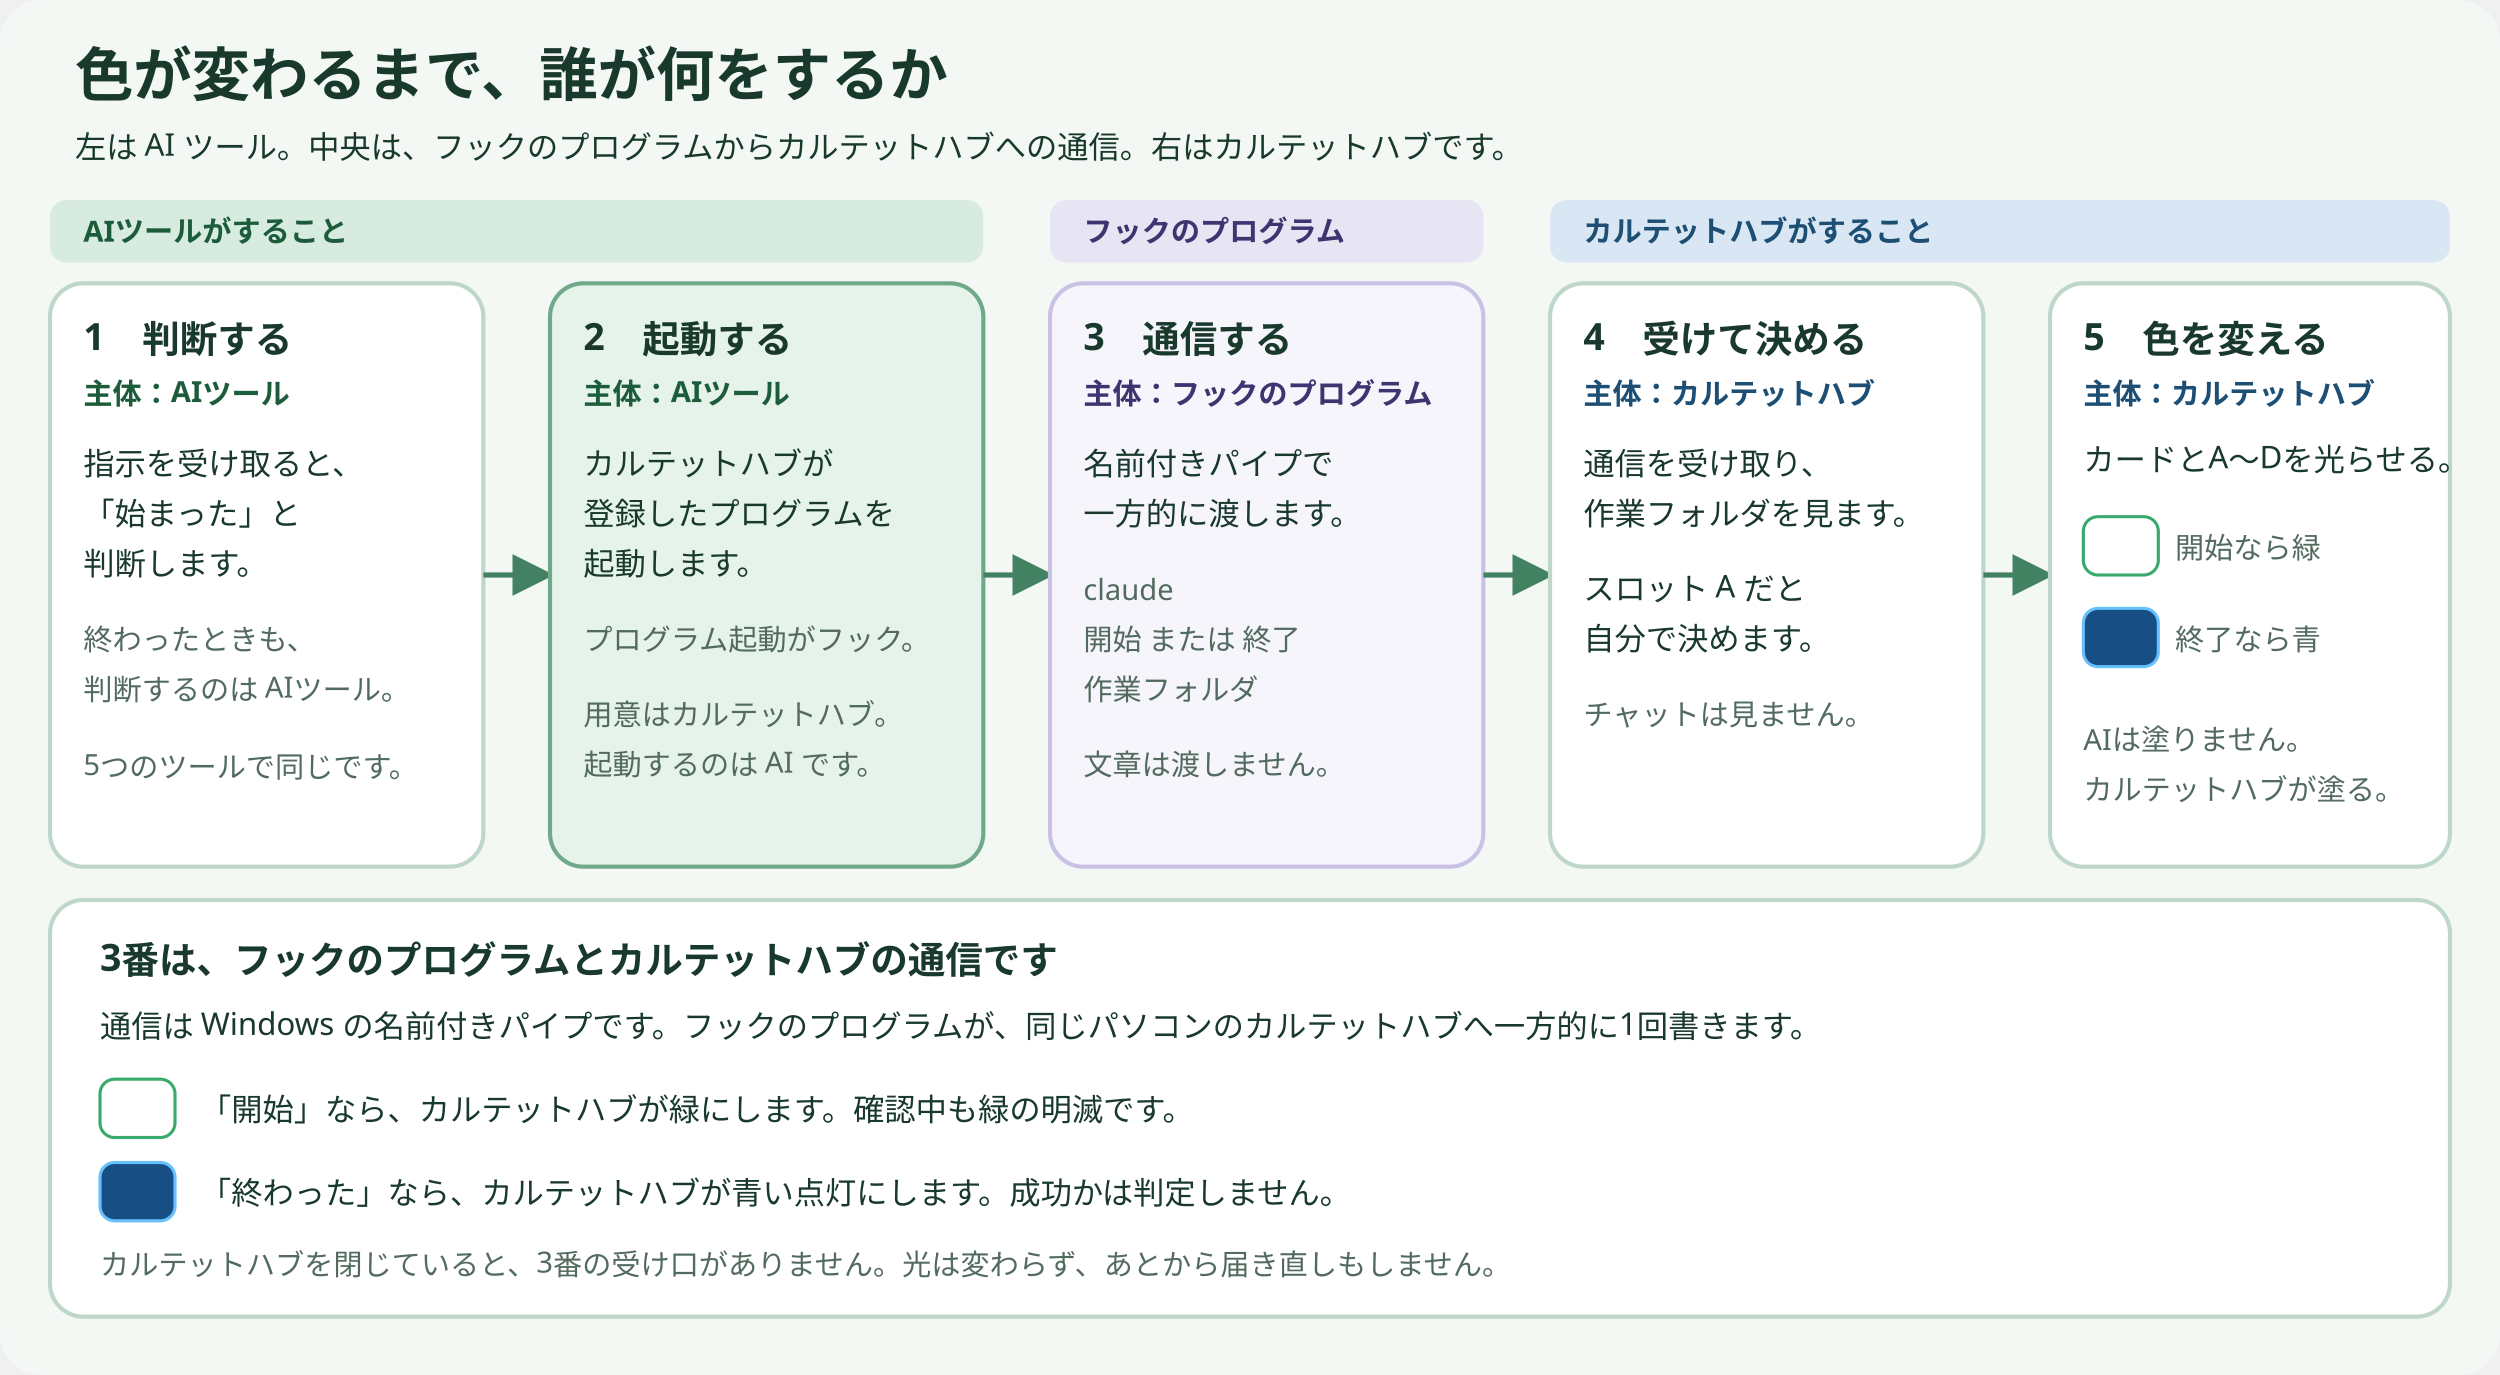
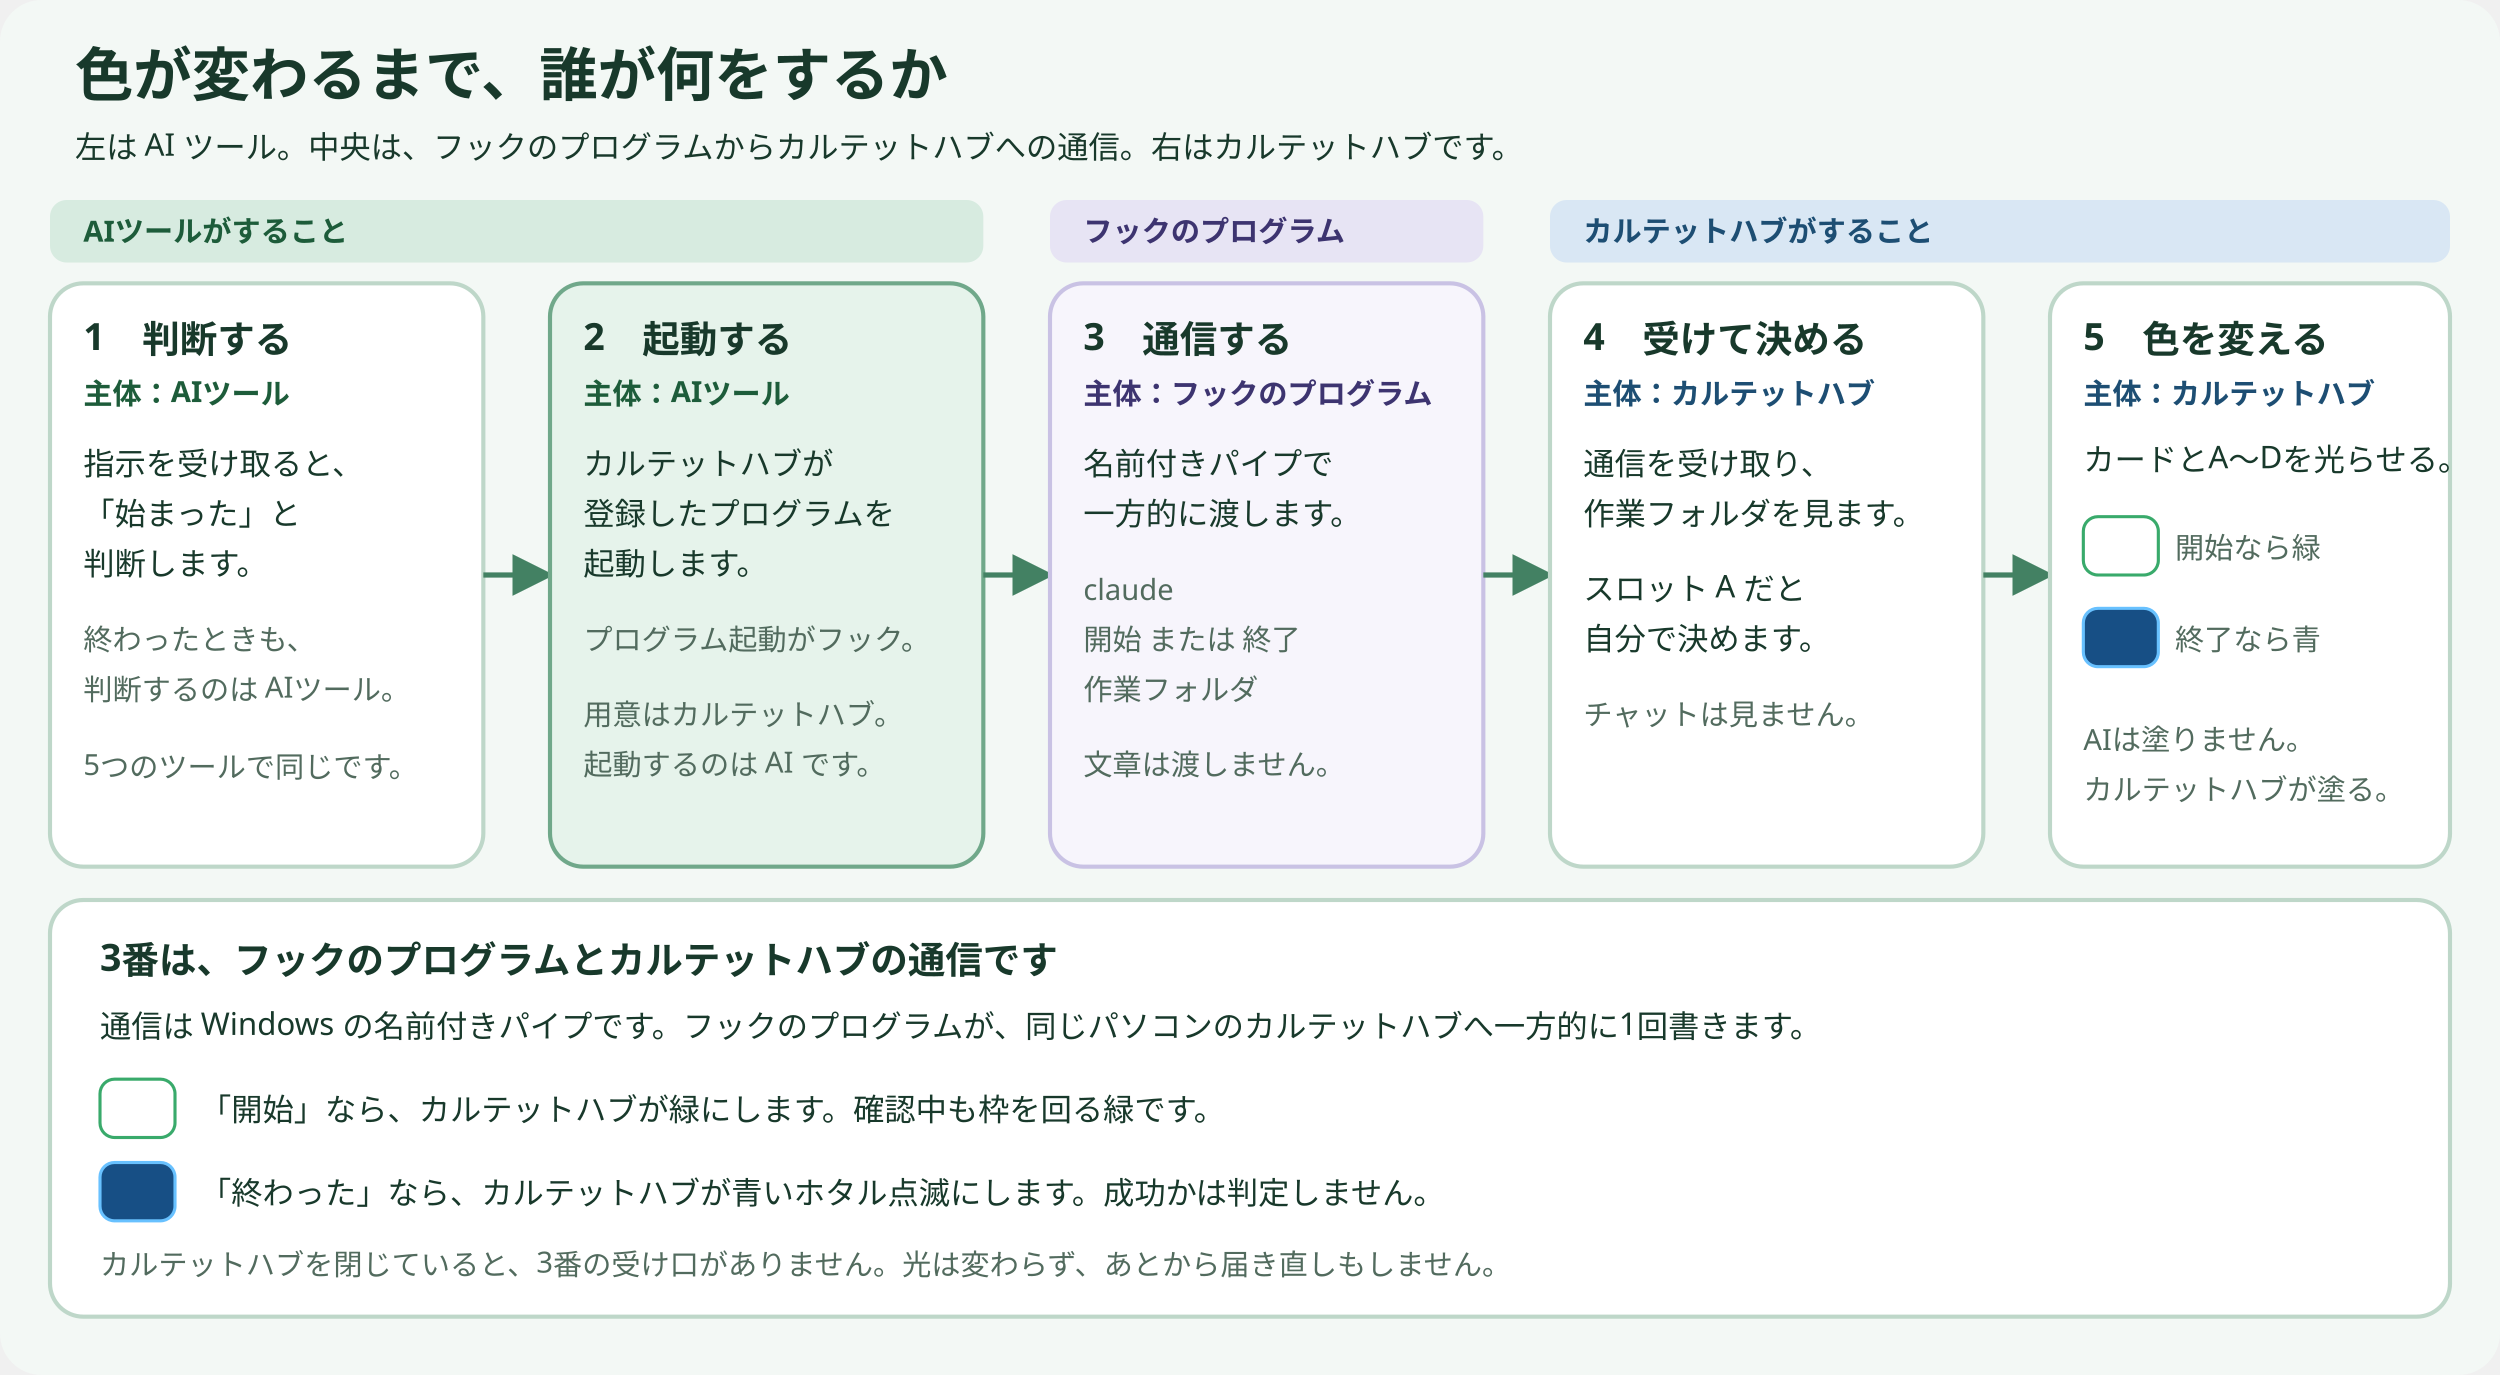
<svg xmlns="http://www.w3.org/2000/svg" width="1200" height="660" viewBox="0 0 1200 660" role="img" aria-labelledby="title desc">
  <defs>
    <marker id="arrow" viewBox="0 0 10 10" refX="9" refY="5" markerWidth="8" markerHeight="8" orient="auto-start-reverse">
      <path d="M0 0 L10 5 L0 10 Z" fill="#438163" />
    </marker>
    <style>
      text { font-family: "Yu Gothic UI", "Meiryo", sans-serif; fill: #18392b; }
      .title { font-size: 28px; font-weight: 700; }
      .heading { font-size: 18px; font-weight: 700; }
      .body { font-size: 15px; }
      .small { font-size: 14px; fill: #526b5e; }
      .who { font-size: 14px; font-weight: 700; }
      .card { fill: #ffffff; stroke: #bed7c9; stroke-width: 2; }
      .line { fill: none; stroke: #438163; stroke-width: 2.5; marker-end: url(#arrow); }
    </style>
  </defs>
  <rect width="1200" height="660" rx="20" fill="#f3f8f5" />
  <text x="36" y="46" class="title">色が変わるまで、誰が何をするか</text>
  <text x="36" y="76" class="body">左は AI ツール。中央は、フックのプログラムからカルテットハブへの通信。右はカルテットハブです。</text>
  <rect x="24" y="96" width="448" height="30" rx="8" fill="#d7ebe0" />
  <text x="40" y="116" class="who" style="fill:#1d5c3a">AIツールがすること</text>
  <rect x="504" y="96" width="208" height="30" rx="8" fill="#e7e4f4" />
  <text x="520" y="116" class="who" style="fill:#3d3470">フックのプログラム</text>
  <rect x="744" y="96" width="432" height="30" rx="8" fill="#d9e7f4" />
  <text x="760" y="116" class="who" style="fill:#1d4e73">カルテットハブがすること</text>
  <rect x="24" y="136" width="208" height="280" rx="16" class="card" />
  <text x="40" y="168" class="heading">1　判断する</text>
  <text x="40" y="194" class="who" style="fill:#1d5c3a">主体：AIツール</text>
  <text x="40" y="228" class="body">指示を受け取ると、</text>
  <text x="40" y="252" class="body">「始まった」と</text>
  <text x="40" y="276" class="body">判断します。</text>
  <text x="40" y="312" class="small">終わったときも、</text>
  <text x="40" y="336" class="small">判断するのは AIツール。</text>
  <text x="40" y="372" class="small">5つのツールで同じです。</text>
  <path d="M232 276 H264" class="line" />
  <rect x="264" y="136" width="208" height="280" rx="16" fill="#e6f3eb" stroke="#70a88a" stroke-width="2" />
  <text x="280" y="168" class="heading">2　起動する</text>
  <text x="280" y="194" class="who" style="fill:#1d5c3a">主体：AIツール</text>
  <text x="280" y="228" class="body">カルテットハブが</text>
  <text x="280" y="252" class="body">登録したプログラムを</text>
  <text x="280" y="276" class="body">起動します。</text>
  <text x="280" y="312" class="small">プログラム起動がフック。</text>
  <text x="280" y="348" class="small">用意はカルテットハブ。</text>
  <text x="280" y="372" class="small">起動するのは AI です。</text>
  <path d="M472 276 H504" class="line" />
  <rect x="504" y="136" width="208" height="280" rx="16" fill="#f7f5fc" stroke="#c9c2e4" stroke-width="2" />
  <text x="520" y="168" class="heading">3　通信する</text>
  <text x="520" y="194" class="who" style="fill:#3d3470">主体：フックのプログラム</text>
  <text x="520" y="228" class="body">名前付きパイプで</text>
  <text x="520" y="252" class="body">一方的に渡します。</text>
  <text x="520" y="288" class="small">claude</text>
  <text x="520" y="312" class="small">開始 または 終了</text>
  <text x="520" y="336" class="small">作業フォルダ</text>
  <text x="520" y="372" class="small">文章は渡しません。</text>
  <path d="M712 276 H744" class="line" />
  <rect x="744" y="136" width="208" height="280" rx="16" class="card" />
  <text x="760" y="168" class="heading">4　受けて決める</text>
  <text x="760" y="194" class="who" style="fill:#1d4e73">主体：カルテットハブ</text>
  <text x="760" y="228" class="body">通信を受け取り、</text>
  <text x="760" y="252" class="body">作業フォルダを見ます。</text>
  <text x="760" y="288" class="body">スロット A だと</text>
  <text x="760" y="312" class="body">自分で決めます。</text>
  <text x="760" y="348" class="small">チャットは見ません。</text>
  <path d="M952 276 H984" class="line" />
  <rect x="984" y="136" width="192" height="280" rx="16" class="card" />
  <text x="1000" y="168" class="heading">5　色を変える</text>
  <text x="1000" y="194" class="who" style="fill:#1d4e73">主体：カルテットハブ</text>
  <text x="1000" y="226" class="body">カードとA〜Dを光らせる。</text>
  <rect x="1000" y="248" width="36" height="28" rx="7" fill="none" stroke="#39aa6b" stroke-width="1.5" />
  <text x="1044" y="268" class="small">開始なら緑</text>
  <rect x="1000" y="292" width="36" height="28" rx="7" fill="#174F85" stroke="#68C1FF" stroke-width="1.5" />
  <text x="1044" y="312" class="small">終了なら青</text>
  <text x="1000" y="360" class="small">AIは塗りません。</text>
  <text x="1000" y="384" class="small">カルテットハブが塗る。</text>
  <rect x="24" y="432" width="1152" height="200" rx="16" fill="#ffffff" stroke="#bed7c9" stroke-width="2" />
  <text x="48" y="466" class="heading">3番は、フックのプログラムとカルテットハブの通信です</text>
  <text x="48" y="498" class="body">通信は Windows の名前付きパイプです。フックのプログラムが、同じパソコンのカルテットハブへ一方的に1回書きます。</text>
  <rect x="48" y="518" width="36" height="28" rx="7" fill="none" stroke="#39aa6b" stroke-width="1.5" />
-   <text x="96" y="538" class="body">「開始」なら、カルテットハブが緑にします。確認中も緑の明滅です。</text>
+   <text x="96" y="538" class="body">「開始」なら、カルテットハブが緑にします。確認中も枠を回る緑です。</text>
  <rect x="48" y="558" width="36" height="28" rx="7" fill="#174F85" stroke="#68C1FF" stroke-width="1.5" />
-   <text x="96" y="578" class="body">「終わった」なら、カルテットハブが青い点灯にします。成功かは判定しません。</text>
+   <text x="96" y="578" class="body">「終わった」なら、カルテットハブが青いホタル点滅にします。成功かは判定しません。</text>
  <text x="48" y="612" class="small">カルテットハブを閉じていると、3番の受け口がありません。光は変わらず、あとから届き直しもしません。</text>
</svg>
